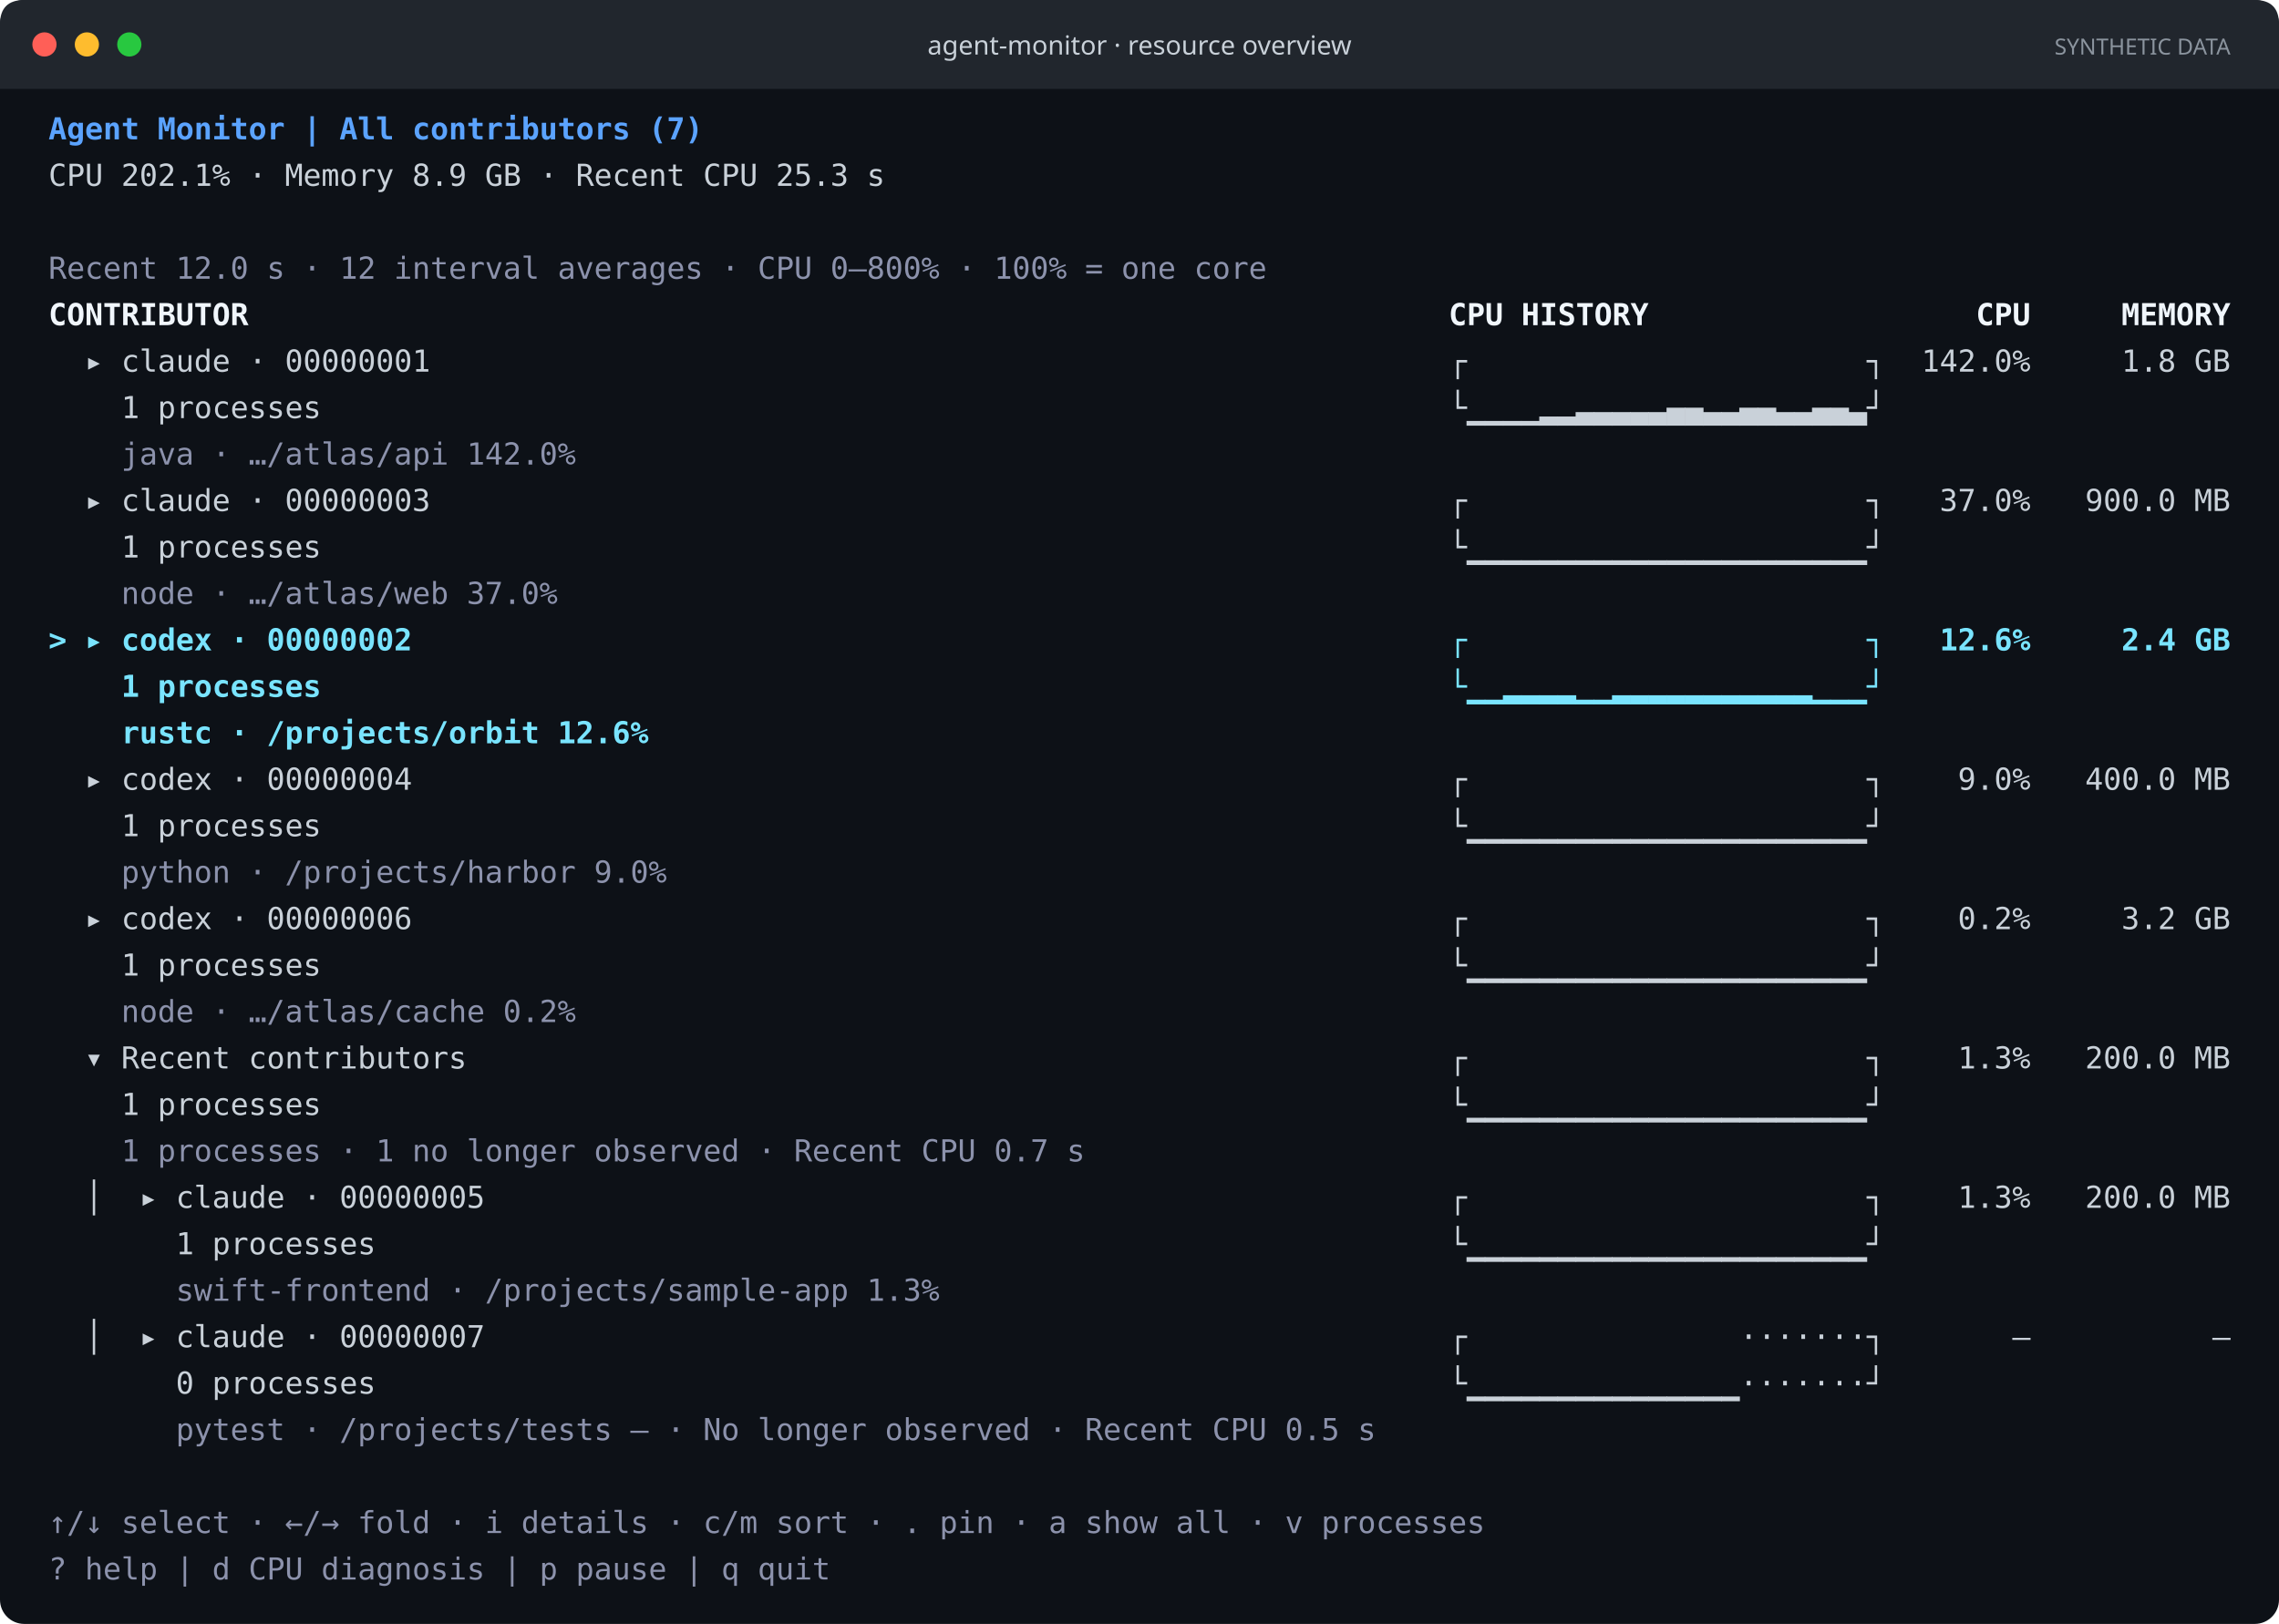
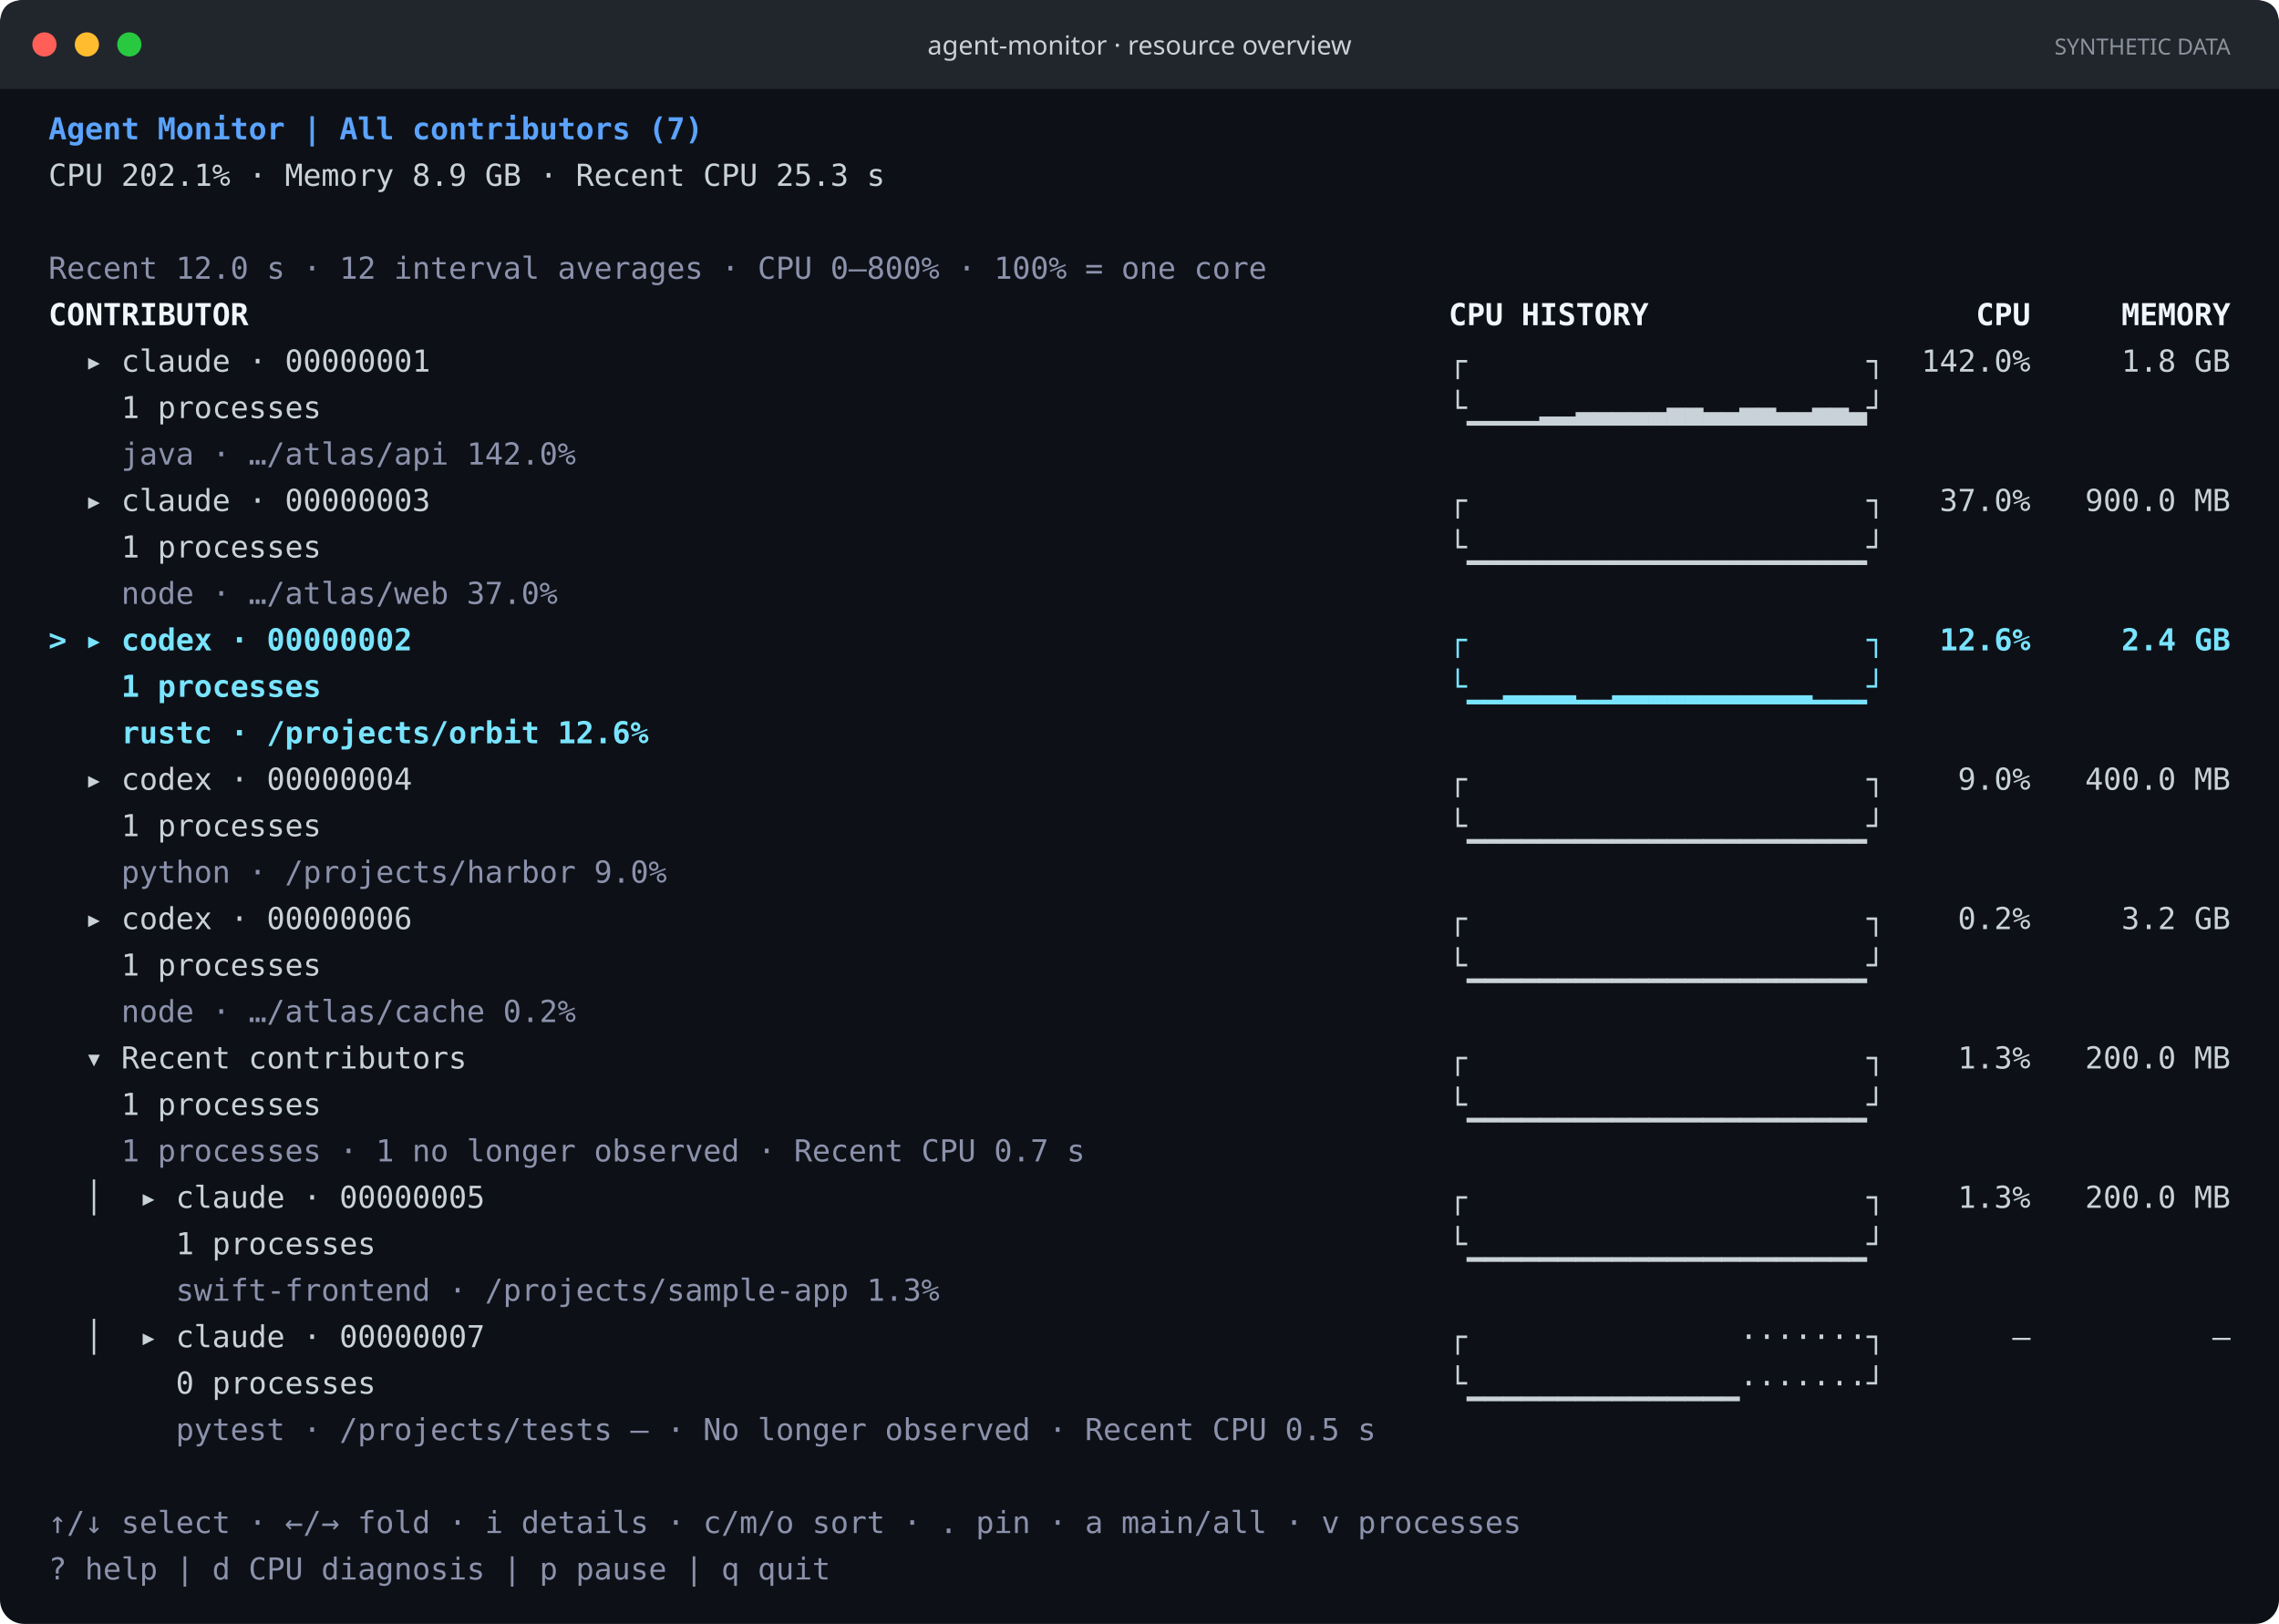
<svg xmlns="http://www.w3.org/2000/svg" width="1128" height="804" viewBox="0 0 1128 804" role="img" aria-labelledby="title description">
  <rect width="1128" height="804" rx="12" fill="#0d1117" />
  <path d="M12 0H1116Q1128 0 1128 12V44H0V12Q0 0 12 0Z" fill="#21262d" />
  <circle cx="22" cy="22" r="6" fill="#ff5f57" />
  <circle cx="43" cy="22" r="6" fill="#febc2e" />
  <circle cx="64" cy="22" r="6" fill="#28c840" />
  <text x="564" y="27" text-anchor="middle" fill="#c9d1d9" font-family="sans-serif" font-size="13">agent-monitor · resource overview</text>
  <text x="1104" y="27" text-anchor="end" fill="#8b949e" font-family="sans-serif" font-size="11">SYNTHETIC DATA</text>
  <g font-family="Menlo, DejaVu Sans Mono, monospace" font-size="15">
    <text y="69" fill="#5ba3ff" font-weight="bold" aria-label="Agent Monitor | All contributors (7)">
      <tspan x="24">A</tspan>
      <tspan x="33">g</tspan>
      <tspan x="42">e</tspan>
      <tspan x="51">n</tspan>
      <tspan x="60">t</tspan>
      <tspan x="78">M</tspan>
      <tspan x="87">o</tspan>
      <tspan x="96">n</tspan>
      <tspan x="105">i</tspan>
      <tspan x="114">t</tspan>
      <tspan x="123">o</tspan>
      <tspan x="132">r</tspan>
      <tspan x="150">|</tspan>
      <tspan x="168">A</tspan>
      <tspan x="177">l</tspan>
      <tspan x="186">l</tspan>
      <tspan x="204">c</tspan>
      <tspan x="213">o</tspan>
      <tspan x="222">n</tspan>
      <tspan x="231">t</tspan>
      <tspan x="240">r</tspan>
      <tspan x="249">i</tspan>
      <tspan x="258">b</tspan>
      <tspan x="267">u</tspan>
      <tspan x="276">t</tspan>
      <tspan x="285">o</tspan>
      <tspan x="294">r</tspan>
      <tspan x="303">s</tspan>
      <tspan x="321">(</tspan>
      <tspan x="330">7</tspan>
      <tspan x="339">)</tspan>
    </text>
    <text y="92" fill="#c9d1d9" font-weight="normal" aria-label="CPU 202.1% · Memory 8.9 GB · Recent CPU 25.3 s">
      <tspan x="24">C</tspan>
      <tspan x="33">P</tspan>
      <tspan x="42">U</tspan>
      <tspan x="60">2</tspan>
      <tspan x="69">0</tspan>
      <tspan x="78">2</tspan>
      <tspan x="87">.</tspan>
      <tspan x="96">1</tspan>
      <tspan x="105">%</tspan>
      <tspan x="123">·</tspan>
      <tspan x="141">M</tspan>
      <tspan x="150">e</tspan>
      <tspan x="159">m</tspan>
      <tspan x="168">o</tspan>
      <tspan x="177">r</tspan>
      <tspan x="186">y</tspan>
      <tspan x="204">8</tspan>
      <tspan x="213">.</tspan>
      <tspan x="222">9</tspan>
      <tspan x="240">G</tspan>
      <tspan x="249">B</tspan>
      <tspan x="267">·</tspan>
      <tspan x="285">R</tspan>
      <tspan x="294">e</tspan>
      <tspan x="303">c</tspan>
      <tspan x="312">e</tspan>
      <tspan x="321">n</tspan>
      <tspan x="330">t</tspan>
      <tspan x="348">C</tspan>
      <tspan x="357">P</tspan>
      <tspan x="366">U</tspan>
      <tspan x="384">2</tspan>
      <tspan x="393">5</tspan>
      <tspan x="402">.</tspan>
      <tspan x="411">3</tspan>
      <tspan x="429">s</tspan>
    </text>
    <text y="138" fill="#8c92ac" font-weight="normal" aria-label="Recent 12.0 s · 12 interval averages · CPU 0–800% · 100% = one core">
      <tspan x="24">R</tspan>
      <tspan x="33">e</tspan>
      <tspan x="42">c</tspan>
      <tspan x="51">e</tspan>
      <tspan x="60">n</tspan>
      <tspan x="69">t</tspan>
      <tspan x="87">1</tspan>
      <tspan x="96">2</tspan>
      <tspan x="105">.</tspan>
      <tspan x="114">0</tspan>
      <tspan x="132">s</tspan>
      <tspan x="150">·</tspan>
      <tspan x="168">1</tspan>
      <tspan x="177">2</tspan>
      <tspan x="195">i</tspan>
      <tspan x="204">n</tspan>
      <tspan x="213">t</tspan>
      <tspan x="222">e</tspan>
      <tspan x="231">r</tspan>
      <tspan x="240">v</tspan>
      <tspan x="249">a</tspan>
      <tspan x="258">l</tspan>
      <tspan x="276">a</tspan>
      <tspan x="285">v</tspan>
      <tspan x="294">e</tspan>
      <tspan x="303">r</tspan>
      <tspan x="312">a</tspan>
      <tspan x="321">g</tspan>
      <tspan x="330">e</tspan>
      <tspan x="339">s</tspan>
      <tspan x="357">·</tspan>
      <tspan x="375">C</tspan>
      <tspan x="384">P</tspan>
      <tspan x="393">U</tspan>
      <tspan x="411">0</tspan>
      <tspan x="420">–</tspan>
      <tspan x="429">8</tspan>
      <tspan x="438">0</tspan>
      <tspan x="447">0</tspan>
      <tspan x="456">%</tspan>
      <tspan x="474">·</tspan>
      <tspan x="492">1</tspan>
      <tspan x="501">0</tspan>
      <tspan x="510">0</tspan>
      <tspan x="519">%</tspan>
      <tspan x="537">=</tspan>
      <tspan x="555">o</tspan>
      <tspan x="564">n</tspan>
      <tspan x="573">e</tspan>
      <tspan x="591">c</tspan>
      <tspan x="600">o</tspan>
      <tspan x="609">r</tspan>
      <tspan x="618">e</tspan>
    </text>
    <text y="161" fill="#f0f6fc" font-weight="bold" aria-label="CONTRIBUTOR                                                                  CPU HISTORY                  CPU     MEMORY">
      <tspan x="24">C</tspan>
      <tspan x="33">O</tspan>
      <tspan x="42">N</tspan>
      <tspan x="51">T</tspan>
      <tspan x="60">R</tspan>
      <tspan x="69">I</tspan>
      <tspan x="78">B</tspan>
      <tspan x="87">U</tspan>
      <tspan x="96">T</tspan>
      <tspan x="105">O</tspan>
      <tspan x="114">R</tspan>
      <tspan x="717">C</tspan>
      <tspan x="726">P</tspan>
      <tspan x="735">U</tspan>
      <tspan x="753">H</tspan>
      <tspan x="762">I</tspan>
      <tspan x="771">S</tspan>
      <tspan x="780">T</tspan>
      <tspan x="789">O</tspan>
      <tspan x="798">R</tspan>
      <tspan x="807">Y</tspan>
      <tspan x="978">C</tspan>
      <tspan x="987">P</tspan>
      <tspan x="996">U</tspan>
      <tspan x="1050">M</tspan>
      <tspan x="1059">E</tspan>
      <tspan x="1068">M</tspan>
      <tspan x="1077">O</tspan>
      <tspan x="1086">R</tspan>
      <tspan x="1095">Y</tspan>
    </text>
    <text y="184" fill="#c9d1d9" font-weight="normal" aria-label="  ▸ claude · 00000001                                                        ┌                      ┐  142.0%     1.8 GB">
      <tspan x="42">▸</tspan>
      <tspan x="60">c</tspan>
      <tspan x="69">l</tspan>
      <tspan x="78">a</tspan>
      <tspan x="87">u</tspan>
      <tspan x="96">d</tspan>
      <tspan x="105">e</tspan>
      <tspan x="123">·</tspan>
      <tspan x="141">0</tspan>
      <tspan x="150">0</tspan>
      <tspan x="159">0</tspan>
      <tspan x="168">0</tspan>
      <tspan x="177">0</tspan>
      <tspan x="186">0</tspan>
      <tspan x="195">0</tspan>
      <tspan x="204">1</tspan>
      <tspan x="717">┌</tspan>
      <tspan x="924">┐</tspan>
      <tspan x="951">1</tspan>
      <tspan x="960">4</tspan>
      <tspan x="969">2</tspan>
      <tspan x="978">.</tspan>
      <tspan x="987">0</tspan>
      <tspan x="996">%</tspan>
      <tspan x="1050">1</tspan>
      <tspan x="1059">.</tspan>
      <tspan x="1068">8</tspan>
      <tspan x="1086">G</tspan>
      <tspan x="1095">B</tspan>
    </text>
    <text y="207" fill="#c9d1d9" font-weight="normal" aria-label="    1 processes                                                              └▁▁▁▁▂▂▃▃▃▃▃▄▄▃▃▄▄▃▃▄▄▃┘">
      <tspan x="60">1</tspan>
      <tspan x="78">p</tspan>
      <tspan x="87">r</tspan>
      <tspan x="96">o</tspan>
      <tspan x="105">c</tspan>
      <tspan x="114">e</tspan>
      <tspan x="123">s</tspan>
      <tspan x="132">s</tspan>
      <tspan x="141">e</tspan>
      <tspan x="150">s</tspan>
      <tspan x="717">└</tspan>
      <tspan x="726">▁</tspan>
      <tspan x="735">▁</tspan>
      <tspan x="744">▁</tspan>
      <tspan x="753">▁</tspan>
      <tspan x="762">▂</tspan>
      <tspan x="771">▂</tspan>
      <tspan x="780">▃</tspan>
      <tspan x="789">▃</tspan>
      <tspan x="798">▃</tspan>
      <tspan x="807">▃</tspan>
      <tspan x="816">▃</tspan>
      <tspan x="825">▄</tspan>
      <tspan x="834">▄</tspan>
      <tspan x="843">▃</tspan>
      <tspan x="852">▃</tspan>
      <tspan x="861">▄</tspan>
      <tspan x="870">▄</tspan>
      <tspan x="879">▃</tspan>
      <tspan x="888">▃</tspan>
      <tspan x="897">▄</tspan>
      <tspan x="906">▄</tspan>
      <tspan x="915">▃</tspan>
      <tspan x="924">┘</tspan>
    </text>
    <text y="230" fill="#8c92ac" font-weight="normal" aria-label="    java · …/atlas/api 142.0%">
      <tspan x="60">j</tspan>
      <tspan x="69">a</tspan>
      <tspan x="78">v</tspan>
      <tspan x="87">a</tspan>
      <tspan x="105">·</tspan>
      <tspan x="123">…</tspan>
      <tspan x="132">/</tspan>
      <tspan x="141">a</tspan>
      <tspan x="150">t</tspan>
      <tspan x="159">l</tspan>
      <tspan x="168">a</tspan>
      <tspan x="177">s</tspan>
      <tspan x="186">/</tspan>
      <tspan x="195">a</tspan>
      <tspan x="204">p</tspan>
      <tspan x="213">i</tspan>
      <tspan x="231">1</tspan>
      <tspan x="240">4</tspan>
      <tspan x="249">2</tspan>
      <tspan x="258">.</tspan>
      <tspan x="267">0</tspan>
      <tspan x="276">%</tspan>
    </text>
    <text y="253" fill="#c9d1d9" font-weight="normal" aria-label="  ▸ claude · 00000003                                                        ┌                      ┐   37.0%   900.0 MB">
      <tspan x="42">▸</tspan>
      <tspan x="60">c</tspan>
      <tspan x="69">l</tspan>
      <tspan x="78">a</tspan>
      <tspan x="87">u</tspan>
      <tspan x="96">d</tspan>
      <tspan x="105">e</tspan>
      <tspan x="123">·</tspan>
      <tspan x="141">0</tspan>
      <tspan x="150">0</tspan>
      <tspan x="159">0</tspan>
      <tspan x="168">0</tspan>
      <tspan x="177">0</tspan>
      <tspan x="186">0</tspan>
      <tspan x="195">0</tspan>
      <tspan x="204">3</tspan>
      <tspan x="717">┌</tspan>
      <tspan x="924">┐</tspan>
      <tspan x="960">3</tspan>
      <tspan x="969">7</tspan>
      <tspan x="978">.</tspan>
      <tspan x="987">0</tspan>
      <tspan x="996">%</tspan>
      <tspan x="1032">9</tspan>
      <tspan x="1041">0</tspan>
      <tspan x="1050">0</tspan>
      <tspan x="1059">.</tspan>
      <tspan x="1068">0</tspan>
      <tspan x="1086">M</tspan>
      <tspan x="1095">B</tspan>
    </text>
    <text y="276" fill="#c9d1d9" font-weight="normal" aria-label="    1 processes                                                              └▁▁▁▁▁▁▁▁▁▁▁▁▁▁▁▁▁▁▁▁▁▁┘">
      <tspan x="60">1</tspan>
      <tspan x="78">p</tspan>
      <tspan x="87">r</tspan>
      <tspan x="96">o</tspan>
      <tspan x="105">c</tspan>
      <tspan x="114">e</tspan>
      <tspan x="123">s</tspan>
      <tspan x="132">s</tspan>
      <tspan x="141">e</tspan>
      <tspan x="150">s</tspan>
      <tspan x="717">└</tspan>
      <tspan x="726">▁</tspan>
      <tspan x="735">▁</tspan>
      <tspan x="744">▁</tspan>
      <tspan x="753">▁</tspan>
      <tspan x="762">▁</tspan>
      <tspan x="771">▁</tspan>
      <tspan x="780">▁</tspan>
      <tspan x="789">▁</tspan>
      <tspan x="798">▁</tspan>
      <tspan x="807">▁</tspan>
      <tspan x="816">▁</tspan>
      <tspan x="825">▁</tspan>
      <tspan x="834">▁</tspan>
      <tspan x="843">▁</tspan>
      <tspan x="852">▁</tspan>
      <tspan x="861">▁</tspan>
      <tspan x="870">▁</tspan>
      <tspan x="879">▁</tspan>
      <tspan x="888">▁</tspan>
      <tspan x="897">▁</tspan>
      <tspan x="906">▁</tspan>
      <tspan x="915">▁</tspan>
      <tspan x="924">┘</tspan>
    </text>
    <text y="299" fill="#8c92ac" font-weight="normal" aria-label="    node · …/atlas/web 37.0%">
      <tspan x="60">n</tspan>
      <tspan x="69">o</tspan>
      <tspan x="78">d</tspan>
      <tspan x="87">e</tspan>
      <tspan x="105">·</tspan>
      <tspan x="123">…</tspan>
      <tspan x="132">/</tspan>
      <tspan x="141">a</tspan>
      <tspan x="150">t</tspan>
      <tspan x="159">l</tspan>
      <tspan x="168">a</tspan>
      <tspan x="177">s</tspan>
      <tspan x="186">/</tspan>
      <tspan x="195">w</tspan>
      <tspan x="204">e</tspan>
      <tspan x="213">b</tspan>
      <tspan x="231">3</tspan>
      <tspan x="240">7</tspan>
      <tspan x="249">.</tspan>
      <tspan x="258">0</tspan>
      <tspan x="267">%</tspan>
    </text>
    <text y="322" fill="#79e4ff" font-weight="bold" aria-label="&gt; ▸ codex · 00000002                                                         ┌                      ┐   12.6%     2.4 GB">
      <tspan x="24">&gt;</tspan>
      <tspan x="42">▸</tspan>
      <tspan x="60">c</tspan>
      <tspan x="69">o</tspan>
      <tspan x="78">d</tspan>
      <tspan x="87">e</tspan>
      <tspan x="96">x</tspan>
      <tspan x="114">·</tspan>
      <tspan x="132">0</tspan>
      <tspan x="141">0</tspan>
      <tspan x="150">0</tspan>
      <tspan x="159">0</tspan>
      <tspan x="168">0</tspan>
      <tspan x="177">0</tspan>
      <tspan x="186">0</tspan>
      <tspan x="195">2</tspan>
      <tspan x="717">┌</tspan>
      <tspan x="924">┐</tspan>
      <tspan x="960">1</tspan>
      <tspan x="969">2</tspan>
      <tspan x="978">.</tspan>
      <tspan x="987">6</tspan>
      <tspan x="996">%</tspan>
      <tspan x="1050">2</tspan>
      <tspan x="1059">.</tspan>
      <tspan x="1068">4</tspan>
      <tspan x="1086">G</tspan>
      <tspan x="1095">B</tspan>
    </text>
    <text y="345" fill="#79e4ff" font-weight="bold" aria-label="    1 processes                                                              └▁▁▂▂▂▂▁▁▂▂▂▂▂▂▂▂▂▂▂▁▁▁┘">
      <tspan x="60">1</tspan>
      <tspan x="78">p</tspan>
      <tspan x="87">r</tspan>
      <tspan x="96">o</tspan>
      <tspan x="105">c</tspan>
      <tspan x="114">e</tspan>
      <tspan x="123">s</tspan>
      <tspan x="132">s</tspan>
      <tspan x="141">e</tspan>
      <tspan x="150">s</tspan>
      <tspan x="717">└</tspan>
      <tspan x="726">▁</tspan>
      <tspan x="735">▁</tspan>
      <tspan x="744">▂</tspan>
      <tspan x="753">▂</tspan>
      <tspan x="762">▂</tspan>
      <tspan x="771">▂</tspan>
      <tspan x="780">▁</tspan>
      <tspan x="789">▁</tspan>
      <tspan x="798">▂</tspan>
      <tspan x="807">▂</tspan>
      <tspan x="816">▂</tspan>
      <tspan x="825">▂</tspan>
      <tspan x="834">▂</tspan>
      <tspan x="843">▂</tspan>
      <tspan x="852">▂</tspan>
      <tspan x="861">▂</tspan>
      <tspan x="870">▂</tspan>
      <tspan x="879">▂</tspan>
      <tspan x="888">▂</tspan>
      <tspan x="897">▁</tspan>
      <tspan x="906">▁</tspan>
      <tspan x="915">▁</tspan>
      <tspan x="924">┘</tspan>
    </text>
    <text y="368" fill="#79e4ff" font-weight="bold" aria-label="    rustc · /projects/orbit 12.6%">
      <tspan x="60">r</tspan>
      <tspan x="69">u</tspan>
      <tspan x="78">s</tspan>
      <tspan x="87">t</tspan>
      <tspan x="96">c</tspan>
      <tspan x="114">·</tspan>
      <tspan x="132">/</tspan>
      <tspan x="141">p</tspan>
      <tspan x="150">r</tspan>
      <tspan x="159">o</tspan>
      <tspan x="168">j</tspan>
      <tspan x="177">e</tspan>
      <tspan x="186">c</tspan>
      <tspan x="195">t</tspan>
      <tspan x="204">s</tspan>
      <tspan x="213">/</tspan>
      <tspan x="222">o</tspan>
      <tspan x="231">r</tspan>
      <tspan x="240">b</tspan>
      <tspan x="249">i</tspan>
      <tspan x="258">t</tspan>
      <tspan x="276">1</tspan>
      <tspan x="285">2</tspan>
      <tspan x="294">.</tspan>
      <tspan x="303">6</tspan>
      <tspan x="312">%</tspan>
    </text>
    <text y="391" fill="#c9d1d9" font-weight="normal" aria-label="  ▸ codex · 00000004                                                         ┌                      ┐    9.0%   400.0 MB">
      <tspan x="42">▸</tspan>
      <tspan x="60">c</tspan>
      <tspan x="69">o</tspan>
      <tspan x="78">d</tspan>
      <tspan x="87">e</tspan>
      <tspan x="96">x</tspan>
      <tspan x="114">·</tspan>
      <tspan x="132">0</tspan>
      <tspan x="141">0</tspan>
      <tspan x="150">0</tspan>
      <tspan x="159">0</tspan>
      <tspan x="168">0</tspan>
      <tspan x="177">0</tspan>
      <tspan x="186">0</tspan>
      <tspan x="195">4</tspan>
      <tspan x="717">┌</tspan>
      <tspan x="924">┐</tspan>
      <tspan x="969">9</tspan>
      <tspan x="978">.</tspan>
      <tspan x="987">0</tspan>
      <tspan x="996">%</tspan>
      <tspan x="1032">4</tspan>
      <tspan x="1041">0</tspan>
      <tspan x="1050">0</tspan>
      <tspan x="1059">.</tspan>
      <tspan x="1068">0</tspan>
      <tspan x="1086">M</tspan>
      <tspan x="1095">B</tspan>
    </text>
    <text y="414" fill="#c9d1d9" font-weight="normal" aria-label="    1 processes                                                              └▁▁▁▁▁▁▁▁▁▁▁▁▁▁▁▁▁▁▁▁▁▁┘">
      <tspan x="60">1</tspan>
      <tspan x="78">p</tspan>
      <tspan x="87">r</tspan>
      <tspan x="96">o</tspan>
      <tspan x="105">c</tspan>
      <tspan x="114">e</tspan>
      <tspan x="123">s</tspan>
      <tspan x="132">s</tspan>
      <tspan x="141">e</tspan>
      <tspan x="150">s</tspan>
      <tspan x="717">└</tspan>
      <tspan x="726">▁</tspan>
      <tspan x="735">▁</tspan>
      <tspan x="744">▁</tspan>
      <tspan x="753">▁</tspan>
      <tspan x="762">▁</tspan>
      <tspan x="771">▁</tspan>
      <tspan x="780">▁</tspan>
      <tspan x="789">▁</tspan>
      <tspan x="798">▁</tspan>
      <tspan x="807">▁</tspan>
      <tspan x="816">▁</tspan>
      <tspan x="825">▁</tspan>
      <tspan x="834">▁</tspan>
      <tspan x="843">▁</tspan>
      <tspan x="852">▁</tspan>
      <tspan x="861">▁</tspan>
      <tspan x="870">▁</tspan>
      <tspan x="879">▁</tspan>
      <tspan x="888">▁</tspan>
      <tspan x="897">▁</tspan>
      <tspan x="906">▁</tspan>
      <tspan x="915">▁</tspan>
      <tspan x="924">┘</tspan>
    </text>
    <text y="437" fill="#8c92ac" font-weight="normal" aria-label="    python · /projects/harbor 9.0%">
      <tspan x="60">p</tspan>
      <tspan x="69">y</tspan>
      <tspan x="78">t</tspan>
      <tspan x="87">h</tspan>
      <tspan x="96">o</tspan>
      <tspan x="105">n</tspan>
      <tspan x="123">·</tspan>
      <tspan x="141">/</tspan>
      <tspan x="150">p</tspan>
      <tspan x="159">r</tspan>
      <tspan x="168">o</tspan>
      <tspan x="177">j</tspan>
      <tspan x="186">e</tspan>
      <tspan x="195">c</tspan>
      <tspan x="204">t</tspan>
      <tspan x="213">s</tspan>
      <tspan x="222">/</tspan>
      <tspan x="231">h</tspan>
      <tspan x="240">a</tspan>
      <tspan x="249">r</tspan>
      <tspan x="258">b</tspan>
      <tspan x="267">o</tspan>
      <tspan x="276">r</tspan>
      <tspan x="294">9</tspan>
      <tspan x="303">.</tspan>
      <tspan x="312">0</tspan>
      <tspan x="321">%</tspan>
    </text>
    <text y="460" fill="#c9d1d9" font-weight="normal" aria-label="  ▸ codex · 00000006                                                         ┌                      ┐    0.2%     3.2 GB">
      <tspan x="42">▸</tspan>
      <tspan x="60">c</tspan>
      <tspan x="69">o</tspan>
      <tspan x="78">d</tspan>
      <tspan x="87">e</tspan>
      <tspan x="96">x</tspan>
      <tspan x="114">·</tspan>
      <tspan x="132">0</tspan>
      <tspan x="141">0</tspan>
      <tspan x="150">0</tspan>
      <tspan x="159">0</tspan>
      <tspan x="168">0</tspan>
      <tspan x="177">0</tspan>
      <tspan x="186">0</tspan>
      <tspan x="195">6</tspan>
      <tspan x="717">┌</tspan>
      <tspan x="924">┐</tspan>
      <tspan x="969">0</tspan>
      <tspan x="978">.</tspan>
      <tspan x="987">2</tspan>
      <tspan x="996">%</tspan>
      <tspan x="1050">3</tspan>
      <tspan x="1059">.</tspan>
      <tspan x="1068">2</tspan>
      <tspan x="1086">G</tspan>
      <tspan x="1095">B</tspan>
    </text>
    <text y="483" fill="#c9d1d9" font-weight="normal" aria-label="    1 processes                                                              └▁▁▁▁▁▁▁▁▁▁▁▁▁▁▁▁▁▁▁▁▁▁┘">
      <tspan x="60">1</tspan>
      <tspan x="78">p</tspan>
      <tspan x="87">r</tspan>
      <tspan x="96">o</tspan>
      <tspan x="105">c</tspan>
      <tspan x="114">e</tspan>
      <tspan x="123">s</tspan>
      <tspan x="132">s</tspan>
      <tspan x="141">e</tspan>
      <tspan x="150">s</tspan>
      <tspan x="717">└</tspan>
      <tspan x="726">▁</tspan>
      <tspan x="735">▁</tspan>
      <tspan x="744">▁</tspan>
      <tspan x="753">▁</tspan>
      <tspan x="762">▁</tspan>
      <tspan x="771">▁</tspan>
      <tspan x="780">▁</tspan>
      <tspan x="789">▁</tspan>
      <tspan x="798">▁</tspan>
      <tspan x="807">▁</tspan>
      <tspan x="816">▁</tspan>
      <tspan x="825">▁</tspan>
      <tspan x="834">▁</tspan>
      <tspan x="843">▁</tspan>
      <tspan x="852">▁</tspan>
      <tspan x="861">▁</tspan>
      <tspan x="870">▁</tspan>
      <tspan x="879">▁</tspan>
      <tspan x="888">▁</tspan>
      <tspan x="897">▁</tspan>
      <tspan x="906">▁</tspan>
      <tspan x="915">▁</tspan>
      <tspan x="924">┘</tspan>
    </text>
    <text y="506" fill="#8c92ac" font-weight="normal" aria-label="    node · …/atlas/cache 0.2%">
      <tspan x="60">n</tspan>
      <tspan x="69">o</tspan>
      <tspan x="78">d</tspan>
      <tspan x="87">e</tspan>
      <tspan x="105">·</tspan>
      <tspan x="123">…</tspan>
      <tspan x="132">/</tspan>
      <tspan x="141">a</tspan>
      <tspan x="150">t</tspan>
      <tspan x="159">l</tspan>
      <tspan x="168">a</tspan>
      <tspan x="177">s</tspan>
      <tspan x="186">/</tspan>
      <tspan x="195">c</tspan>
      <tspan x="204">a</tspan>
      <tspan x="213">c</tspan>
      <tspan x="222">h</tspan>
      <tspan x="231">e</tspan>
      <tspan x="249">0</tspan>
      <tspan x="258">.</tspan>
      <tspan x="267">2</tspan>
      <tspan x="276">%</tspan>
    </text>
    <text y="529" fill="#c9d1d9" font-weight="normal" aria-label="  ▾ Recent contributors                                                      ┌                      ┐    1.3%   200.0 MB">
      <tspan x="42">▾</tspan>
      <tspan x="60">R</tspan>
      <tspan x="69">e</tspan>
      <tspan x="78">c</tspan>
      <tspan x="87">e</tspan>
      <tspan x="96">n</tspan>
      <tspan x="105">t</tspan>
      <tspan x="123">c</tspan>
      <tspan x="132">o</tspan>
      <tspan x="141">n</tspan>
      <tspan x="150">t</tspan>
      <tspan x="159">r</tspan>
      <tspan x="168">i</tspan>
      <tspan x="177">b</tspan>
      <tspan x="186">u</tspan>
      <tspan x="195">t</tspan>
      <tspan x="204">o</tspan>
      <tspan x="213">r</tspan>
      <tspan x="222">s</tspan>
      <tspan x="717">┌</tspan>
      <tspan x="924">┐</tspan>
      <tspan x="969">1</tspan>
      <tspan x="978">.</tspan>
      <tspan x="987">3</tspan>
      <tspan x="996">%</tspan>
      <tspan x="1032">2</tspan>
      <tspan x="1041">0</tspan>
      <tspan x="1050">0</tspan>
      <tspan x="1059">.</tspan>
      <tspan x="1068">0</tspan>
      <tspan x="1086">M</tspan>
      <tspan x="1095">B</tspan>
    </text>
    <text y="552" fill="#c9d1d9" font-weight="normal" aria-label="    1 processes                                                              └▁▁▁▁▁▁▁▁▁▁▁▁▁▁▁▁▁▁▁▁▁▁┘">
      <tspan x="60">1</tspan>
      <tspan x="78">p</tspan>
      <tspan x="87">r</tspan>
      <tspan x="96">o</tspan>
      <tspan x="105">c</tspan>
      <tspan x="114">e</tspan>
      <tspan x="123">s</tspan>
      <tspan x="132">s</tspan>
      <tspan x="141">e</tspan>
      <tspan x="150">s</tspan>
      <tspan x="717">└</tspan>
      <tspan x="726">▁</tspan>
      <tspan x="735">▁</tspan>
      <tspan x="744">▁</tspan>
      <tspan x="753">▁</tspan>
      <tspan x="762">▁</tspan>
      <tspan x="771">▁</tspan>
      <tspan x="780">▁</tspan>
      <tspan x="789">▁</tspan>
      <tspan x="798">▁</tspan>
      <tspan x="807">▁</tspan>
      <tspan x="816">▁</tspan>
      <tspan x="825">▁</tspan>
      <tspan x="834">▁</tspan>
      <tspan x="843">▁</tspan>
      <tspan x="852">▁</tspan>
      <tspan x="861">▁</tspan>
      <tspan x="870">▁</tspan>
      <tspan x="879">▁</tspan>
      <tspan x="888">▁</tspan>
      <tspan x="897">▁</tspan>
      <tspan x="906">▁</tspan>
      <tspan x="915">▁</tspan>
      <tspan x="924">┘</tspan>
    </text>
    <text y="575" fill="#8c92ac" font-weight="normal" aria-label="    1 processes · 1 no longer observed · Recent CPU 0.7 s">
      <tspan x="60">1</tspan>
      <tspan x="78">p</tspan>
      <tspan x="87">r</tspan>
      <tspan x="96">o</tspan>
      <tspan x="105">c</tspan>
      <tspan x="114">e</tspan>
      <tspan x="123">s</tspan>
      <tspan x="132">s</tspan>
      <tspan x="141">e</tspan>
      <tspan x="150">s</tspan>
      <tspan x="168">·</tspan>
      <tspan x="186">1</tspan>
      <tspan x="204">n</tspan>
      <tspan x="213">o</tspan>
      <tspan x="231">l</tspan>
      <tspan x="240">o</tspan>
      <tspan x="249">n</tspan>
      <tspan x="258">g</tspan>
      <tspan x="267">e</tspan>
      <tspan x="276">r</tspan>
      <tspan x="294">o</tspan>
      <tspan x="303">b</tspan>
      <tspan x="312">s</tspan>
      <tspan x="321">e</tspan>
      <tspan x="330">r</tspan>
      <tspan x="339">v</tspan>
      <tspan x="348">e</tspan>
      <tspan x="357">d</tspan>
      <tspan x="375">·</tspan>
      <tspan x="393">R</tspan>
      <tspan x="402">e</tspan>
      <tspan x="411">c</tspan>
      <tspan x="420">e</tspan>
      <tspan x="429">n</tspan>
      <tspan x="438">t</tspan>
      <tspan x="456">C</tspan>
      <tspan x="465">P</tspan>
      <tspan x="474">U</tspan>
      <tspan x="492">0</tspan>
      <tspan x="501">.</tspan>
      <tspan x="510">7</tspan>
      <tspan x="528">s</tspan>
    </text>
    <text y="598" fill="#c9d1d9" font-weight="normal" aria-label="  │  ▸ claude · 00000005                                                     ┌                      ┐    1.3%   200.0 MB">
      <tspan x="42">│</tspan>
      <tspan x="69">▸</tspan>
      <tspan x="87">c</tspan>
      <tspan x="96">l</tspan>
      <tspan x="105">a</tspan>
      <tspan x="114">u</tspan>
      <tspan x="123">d</tspan>
      <tspan x="132">e</tspan>
      <tspan x="150">·</tspan>
      <tspan x="168">0</tspan>
      <tspan x="177">0</tspan>
      <tspan x="186">0</tspan>
      <tspan x="195">0</tspan>
      <tspan x="204">0</tspan>
      <tspan x="213">0</tspan>
      <tspan x="222">0</tspan>
      <tspan x="231">5</tspan>
      <tspan x="717">┌</tspan>
      <tspan x="924">┐</tspan>
      <tspan x="969">1</tspan>
      <tspan x="978">.</tspan>
      <tspan x="987">3</tspan>
      <tspan x="996">%</tspan>
      <tspan x="1032">2</tspan>
      <tspan x="1041">0</tspan>
      <tspan x="1050">0</tspan>
      <tspan x="1059">.</tspan>
      <tspan x="1068">0</tspan>
      <tspan x="1086">M</tspan>
      <tspan x="1095">B</tspan>
    </text>
    <text y="621" fill="#c9d1d9" font-weight="normal" aria-label="       1 processes                                                           └▁▁▁▁▁▁▁▁▁▁▁▁▁▁▁▁▁▁▁▁▁▁┘">
      <tspan x="87">1</tspan>
      <tspan x="105">p</tspan>
      <tspan x="114">r</tspan>
      <tspan x="123">o</tspan>
      <tspan x="132">c</tspan>
      <tspan x="141">e</tspan>
      <tspan x="150">s</tspan>
      <tspan x="159">s</tspan>
      <tspan x="168">e</tspan>
      <tspan x="177">s</tspan>
      <tspan x="717">└</tspan>
      <tspan x="726">▁</tspan>
      <tspan x="735">▁</tspan>
      <tspan x="744">▁</tspan>
      <tspan x="753">▁</tspan>
      <tspan x="762">▁</tspan>
      <tspan x="771">▁</tspan>
      <tspan x="780">▁</tspan>
      <tspan x="789">▁</tspan>
      <tspan x="798">▁</tspan>
      <tspan x="807">▁</tspan>
      <tspan x="816">▁</tspan>
      <tspan x="825">▁</tspan>
      <tspan x="834">▁</tspan>
      <tspan x="843">▁</tspan>
      <tspan x="852">▁</tspan>
      <tspan x="861">▁</tspan>
      <tspan x="870">▁</tspan>
      <tspan x="879">▁</tspan>
      <tspan x="888">▁</tspan>
      <tspan x="897">▁</tspan>
      <tspan x="906">▁</tspan>
      <tspan x="915">▁</tspan>
      <tspan x="924">┘</tspan>
    </text>
    <text y="644" fill="#8c92ac" font-weight="normal" aria-label="       swift-frontend · /projects/sample-app 1.3%">
      <tspan x="87">s</tspan>
      <tspan x="96">w</tspan>
      <tspan x="105">i</tspan>
      <tspan x="114">f</tspan>
      <tspan x="123">t</tspan>
      <tspan x="132">-</tspan>
      <tspan x="141">f</tspan>
      <tspan x="150">r</tspan>
      <tspan x="159">o</tspan>
      <tspan x="168">n</tspan>
      <tspan x="177">t</tspan>
      <tspan x="186">e</tspan>
      <tspan x="195">n</tspan>
      <tspan x="204">d</tspan>
      <tspan x="222">·</tspan>
      <tspan x="240">/</tspan>
      <tspan x="249">p</tspan>
      <tspan x="258">r</tspan>
      <tspan x="267">o</tspan>
      <tspan x="276">j</tspan>
      <tspan x="285">e</tspan>
      <tspan x="294">c</tspan>
      <tspan x="303">t</tspan>
      <tspan x="312">s</tspan>
      <tspan x="321">/</tspan>
      <tspan x="330">s</tspan>
      <tspan x="339">a</tspan>
      <tspan x="348">m</tspan>
      <tspan x="357">p</tspan>
      <tspan x="366">l</tspan>
      <tspan x="375">e</tspan>
      <tspan x="384">-</tspan>
      <tspan x="393">a</tspan>
      <tspan x="402">p</tspan>
      <tspan x="411">p</tspan>
      <tspan x="429">1</tspan>
      <tspan x="438">.</tspan>
      <tspan x="447">3</tspan>
      <tspan x="456">%</tspan>
    </text>
    <text y="667" fill="#c9d1d9" font-weight="normal" aria-label="  │  ▸ claude · 00000007                                                     ┌               ·······┐       —          —">
      <tspan x="42">│</tspan>
      <tspan x="69">▸</tspan>
      <tspan x="87">c</tspan>
      <tspan x="96">l</tspan>
      <tspan x="105">a</tspan>
      <tspan x="114">u</tspan>
      <tspan x="123">d</tspan>
      <tspan x="132">e</tspan>
      <tspan x="150">·</tspan>
      <tspan x="168">0</tspan>
      <tspan x="177">0</tspan>
      <tspan x="186">0</tspan>
      <tspan x="195">0</tspan>
      <tspan x="204">0</tspan>
      <tspan x="213">0</tspan>
      <tspan x="222">0</tspan>
      <tspan x="231">7</tspan>
      <tspan x="717">┌</tspan>
      <tspan x="861">·</tspan>
      <tspan x="870">·</tspan>
      <tspan x="879">·</tspan>
      <tspan x="888">·</tspan>
      <tspan x="897">·</tspan>
      <tspan x="906">·</tspan>
      <tspan x="915">·</tspan>
      <tspan x="924">┐</tspan>
      <tspan x="996">—</tspan>
      <tspan x="1095">—</tspan>
    </text>
    <text y="690" fill="#c9d1d9" font-weight="normal" aria-label="       0 processes                                                           └▁▁▁▁▁▁▁▁▁▁▁▁▁▁▁·······┘">
      <tspan x="87">0</tspan>
      <tspan x="105">p</tspan>
      <tspan x="114">r</tspan>
      <tspan x="123">o</tspan>
      <tspan x="132">c</tspan>
      <tspan x="141">e</tspan>
      <tspan x="150">s</tspan>
      <tspan x="159">s</tspan>
      <tspan x="168">e</tspan>
      <tspan x="177">s</tspan>
      <tspan x="717">└</tspan>
      <tspan x="726">▁</tspan>
      <tspan x="735">▁</tspan>
      <tspan x="744">▁</tspan>
      <tspan x="753">▁</tspan>
      <tspan x="762">▁</tspan>
      <tspan x="771">▁</tspan>
      <tspan x="780">▁</tspan>
      <tspan x="789">▁</tspan>
      <tspan x="798">▁</tspan>
      <tspan x="807">▁</tspan>
      <tspan x="816">▁</tspan>
      <tspan x="825">▁</tspan>
      <tspan x="834">▁</tspan>
      <tspan x="843">▁</tspan>
      <tspan x="852">▁</tspan>
      <tspan x="861">·</tspan>
      <tspan x="870">·</tspan>
      <tspan x="879">·</tspan>
      <tspan x="888">·</tspan>
      <tspan x="897">·</tspan>
      <tspan x="906">·</tspan>
      <tspan x="915">·</tspan>
      <tspan x="924">┘</tspan>
    </text>
    <text y="713" fill="#8c92ac" font-weight="normal" aria-label="       pytest · /projects/tests — · No longer observed · Recent CPU 0.5 s">
      <tspan x="87">p</tspan>
      <tspan x="96">y</tspan>
      <tspan x="105">t</tspan>
      <tspan x="114">e</tspan>
      <tspan x="123">s</tspan>
      <tspan x="132">t</tspan>
      <tspan x="150">·</tspan>
      <tspan x="168">/</tspan>
      <tspan x="177">p</tspan>
      <tspan x="186">r</tspan>
      <tspan x="195">o</tspan>
      <tspan x="204">j</tspan>
      <tspan x="213">e</tspan>
      <tspan x="222">c</tspan>
      <tspan x="231">t</tspan>
      <tspan x="240">s</tspan>
      <tspan x="249">/</tspan>
      <tspan x="258">t</tspan>
      <tspan x="267">e</tspan>
      <tspan x="276">s</tspan>
      <tspan x="285">t</tspan>
      <tspan x="294">s</tspan>
      <tspan x="312">—</tspan>
      <tspan x="330">·</tspan>
      <tspan x="348">N</tspan>
      <tspan x="357">o</tspan>
      <tspan x="375">l</tspan>
      <tspan x="384">o</tspan>
      <tspan x="393">n</tspan>
      <tspan x="402">g</tspan>
      <tspan x="411">e</tspan>
      <tspan x="420">r</tspan>
      <tspan x="438">o</tspan>
      <tspan x="447">b</tspan>
      <tspan x="456">s</tspan>
      <tspan x="465">e</tspan>
      <tspan x="474">r</tspan>
      <tspan x="483">v</tspan>
      <tspan x="492">e</tspan>
      <tspan x="501">d</tspan>
      <tspan x="519">·</tspan>
      <tspan x="537">R</tspan>
      <tspan x="546">e</tspan>
      <tspan x="555">c</tspan>
      <tspan x="564">e</tspan>
      <tspan x="573">n</tspan>
      <tspan x="582">t</tspan>
      <tspan x="600">C</tspan>
      <tspan x="609">P</tspan>
      <tspan x="618">U</tspan>
      <tspan x="636">0</tspan>
      <tspan x="645">.</tspan>
      <tspan x="654">5</tspan>
      <tspan x="672">s</tspan>
    </text>
-     <text y="759" fill="#8c92ac" font-weight="normal" aria-label="↑/↓ select · ←/→ fold · i details · c/m sort · . pin · a show all · v processes">
+     <text y="759" fill="#8c92ac" font-weight="normal" aria-label="↑/↓ select · ←/→ fold · i details · c/m/o sort · . pin · a main/all · v processes">
      <tspan x="24">↑</tspan>
      <tspan x="33">/</tspan>
      <tspan x="42">↓</tspan>
      <tspan x="60">s</tspan>
      <tspan x="69">e</tspan>
      <tspan x="78">l</tspan>
      <tspan x="87">e</tspan>
      <tspan x="96">c</tspan>
      <tspan x="105">t</tspan>
      <tspan x="123">·</tspan>
      <tspan x="141">←</tspan>
      <tspan x="150">/</tspan>
      <tspan x="159">→</tspan>
      <tspan x="177">f</tspan>
      <tspan x="186">o</tspan>
      <tspan x="195">l</tspan>
      <tspan x="204">d</tspan>
      <tspan x="222">·</tspan>
      <tspan x="240">i</tspan>
      <tspan x="258">d</tspan>
      <tspan x="267">e</tspan>
      <tspan x="276">t</tspan>
      <tspan x="285">a</tspan>
      <tspan x="294">i</tspan>
      <tspan x="303">l</tspan>
      <tspan x="312">s</tspan>
      <tspan x="330">·</tspan>
      <tspan x="348">c</tspan>
      <tspan x="357">/</tspan>
      <tspan x="366">m</tspan>
-       <tspan x="384">s</tspan>
-       <tspan x="393">o</tspan>
-       <tspan x="402">r</tspan>
-       <tspan x="411">t</tspan>
-       <tspan x="429">·</tspan>
-       <tspan x="447">.</tspan>
-       <tspan x="465">p</tspan>
-       <tspan x="474">i</tspan>
-       <tspan x="483">n</tspan>
-       <tspan x="501">·</tspan>
-       <tspan x="519">a</tspan>
-       <tspan x="537">s</tspan>
-       <tspan x="546">h</tspan>
-       <tspan x="555">o</tspan>
-       <tspan x="564">w</tspan>
-       <tspan x="582">a</tspan>
-       <tspan x="591">l</tspan>
-       <tspan x="600">l</tspan>
-       <tspan x="618">·</tspan>
-       <tspan x="636">v</tspan>
-       <tspan x="654">p</tspan>
-       <tspan x="663">r</tspan>
-       <tspan x="672">o</tspan>
-       <tspan x="681">c</tspan>
-       <tspan x="690">e</tspan>
-       <tspan x="699">s</tspan>
-       <tspan x="708">s</tspan>
-       <tspan x="717">e</tspan>
+       <tspan x="375">/</tspan>
+       <tspan x="384">o</tspan>
+       <tspan x="402">s</tspan>
+       <tspan x="411">o</tspan>
+       <tspan x="420">r</tspan>
+       <tspan x="429">t</tspan>
+       <tspan x="447">·</tspan>
+       <tspan x="465">.</tspan>
+       <tspan x="483">p</tspan>
+       <tspan x="492">i</tspan>
+       <tspan x="501">n</tspan>
+       <tspan x="519">·</tspan>
+       <tspan x="537">a</tspan>
+       <tspan x="555">m</tspan>
+       <tspan x="564">a</tspan>
+       <tspan x="573">i</tspan>
+       <tspan x="582">n</tspan>
+       <tspan x="591">/</tspan>
+       <tspan x="600">a</tspan>
+       <tspan x="609">l</tspan>
+       <tspan x="618">l</tspan>
+       <tspan x="636">·</tspan>
+       <tspan x="654">v</tspan>
+       <tspan x="672">p</tspan>
+       <tspan x="681">r</tspan>
+       <tspan x="690">o</tspan>
+       <tspan x="699">c</tspan>
+       <tspan x="708">e</tspan>
+       <tspan x="717">s</tspan>
      <tspan x="726">s</tspan>
+       <tspan x="735">e</tspan>
+       <tspan x="744">s</tspan>
    </text>
    <text y="782" fill="#8c92ac" font-weight="normal" aria-label="? help | d CPU diagnosis | p pause | q quit">
      <tspan x="24">?</tspan>
      <tspan x="42">h</tspan>
      <tspan x="51">e</tspan>
      <tspan x="60">l</tspan>
      <tspan x="69">p</tspan>
      <tspan x="87">|</tspan>
      <tspan x="105">d</tspan>
      <tspan x="123">C</tspan>
      <tspan x="132">P</tspan>
      <tspan x="141">U</tspan>
      <tspan x="159">d</tspan>
      <tspan x="168">i</tspan>
      <tspan x="177">a</tspan>
      <tspan x="186">g</tspan>
      <tspan x="195">n</tspan>
      <tspan x="204">o</tspan>
      <tspan x="213">s</tspan>
      <tspan x="222">i</tspan>
      <tspan x="231">s</tspan>
      <tspan x="249">|</tspan>
      <tspan x="267">p</tspan>
      <tspan x="285">p</tspan>
      <tspan x="294">a</tspan>
      <tspan x="303">u</tspan>
      <tspan x="312">s</tspan>
      <tspan x="321">e</tspan>
      <tspan x="339">|</tspan>
      <tspan x="357">q</tspan>
      <tspan x="375">q</tspan>
      <tspan x="384">u</tspan>
      <tspan x="393">i</tspan>
      <tspan x="402">t</tspan>
    </text>
  </g>
</svg>
